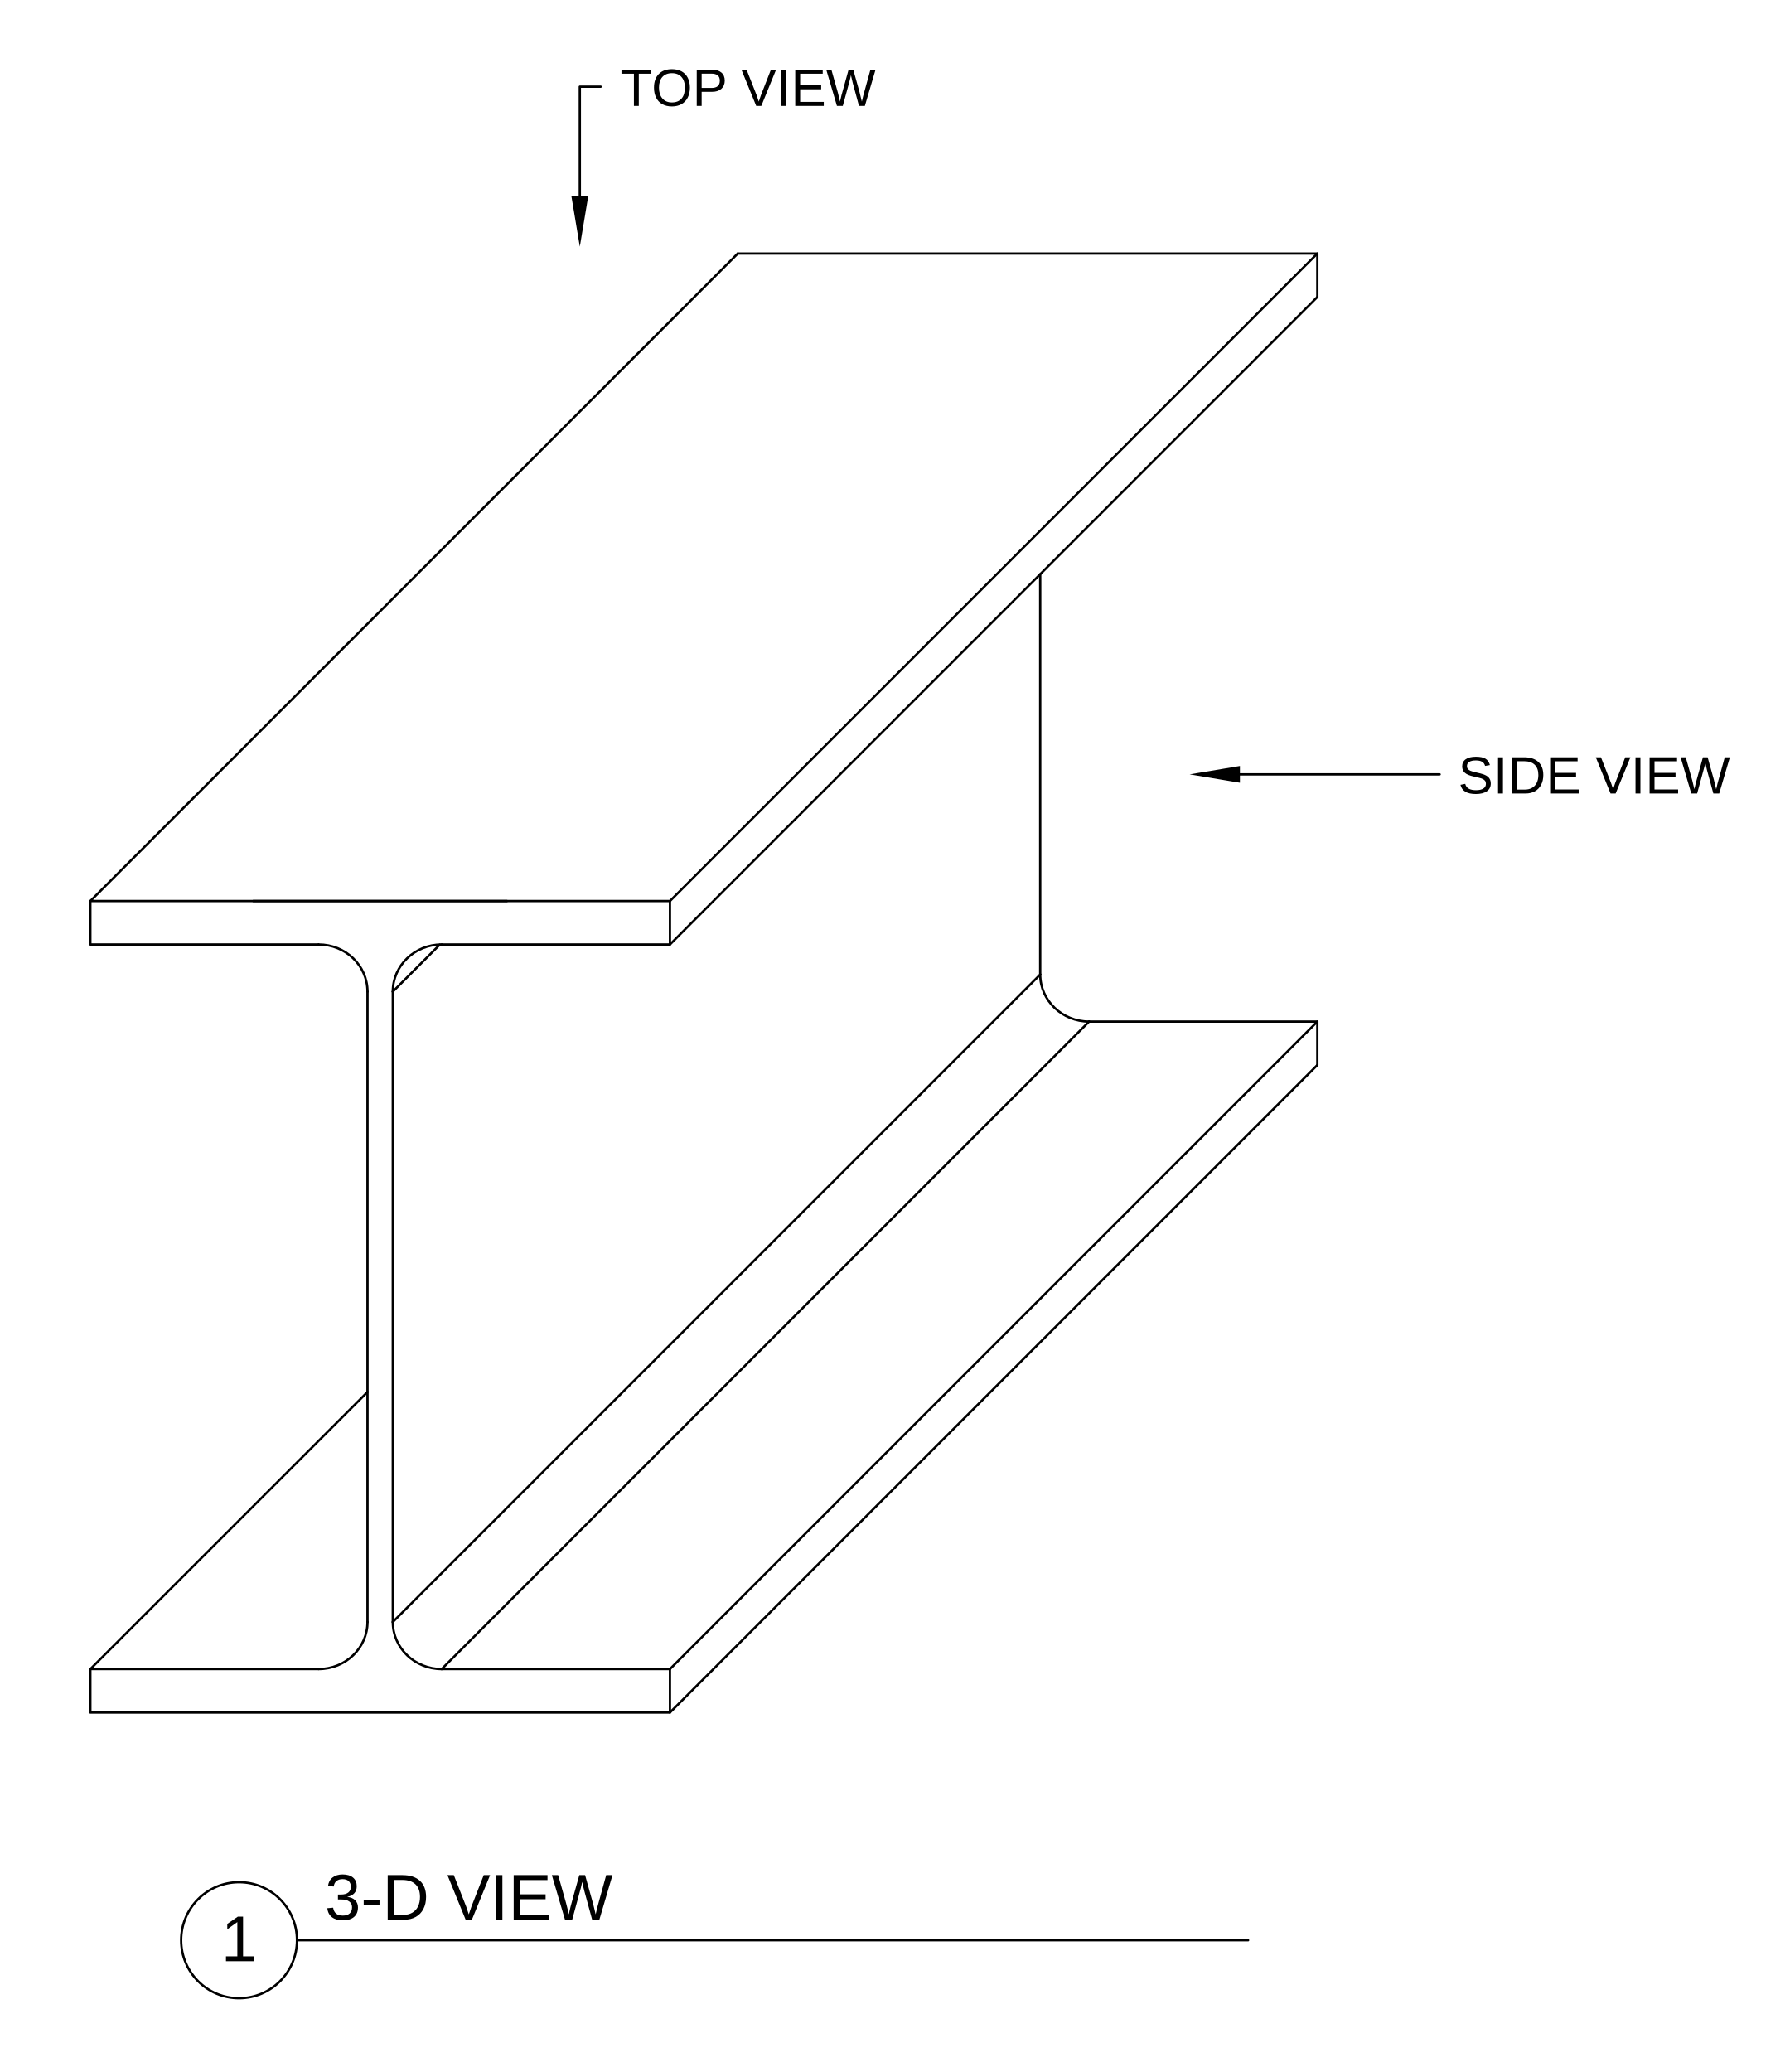
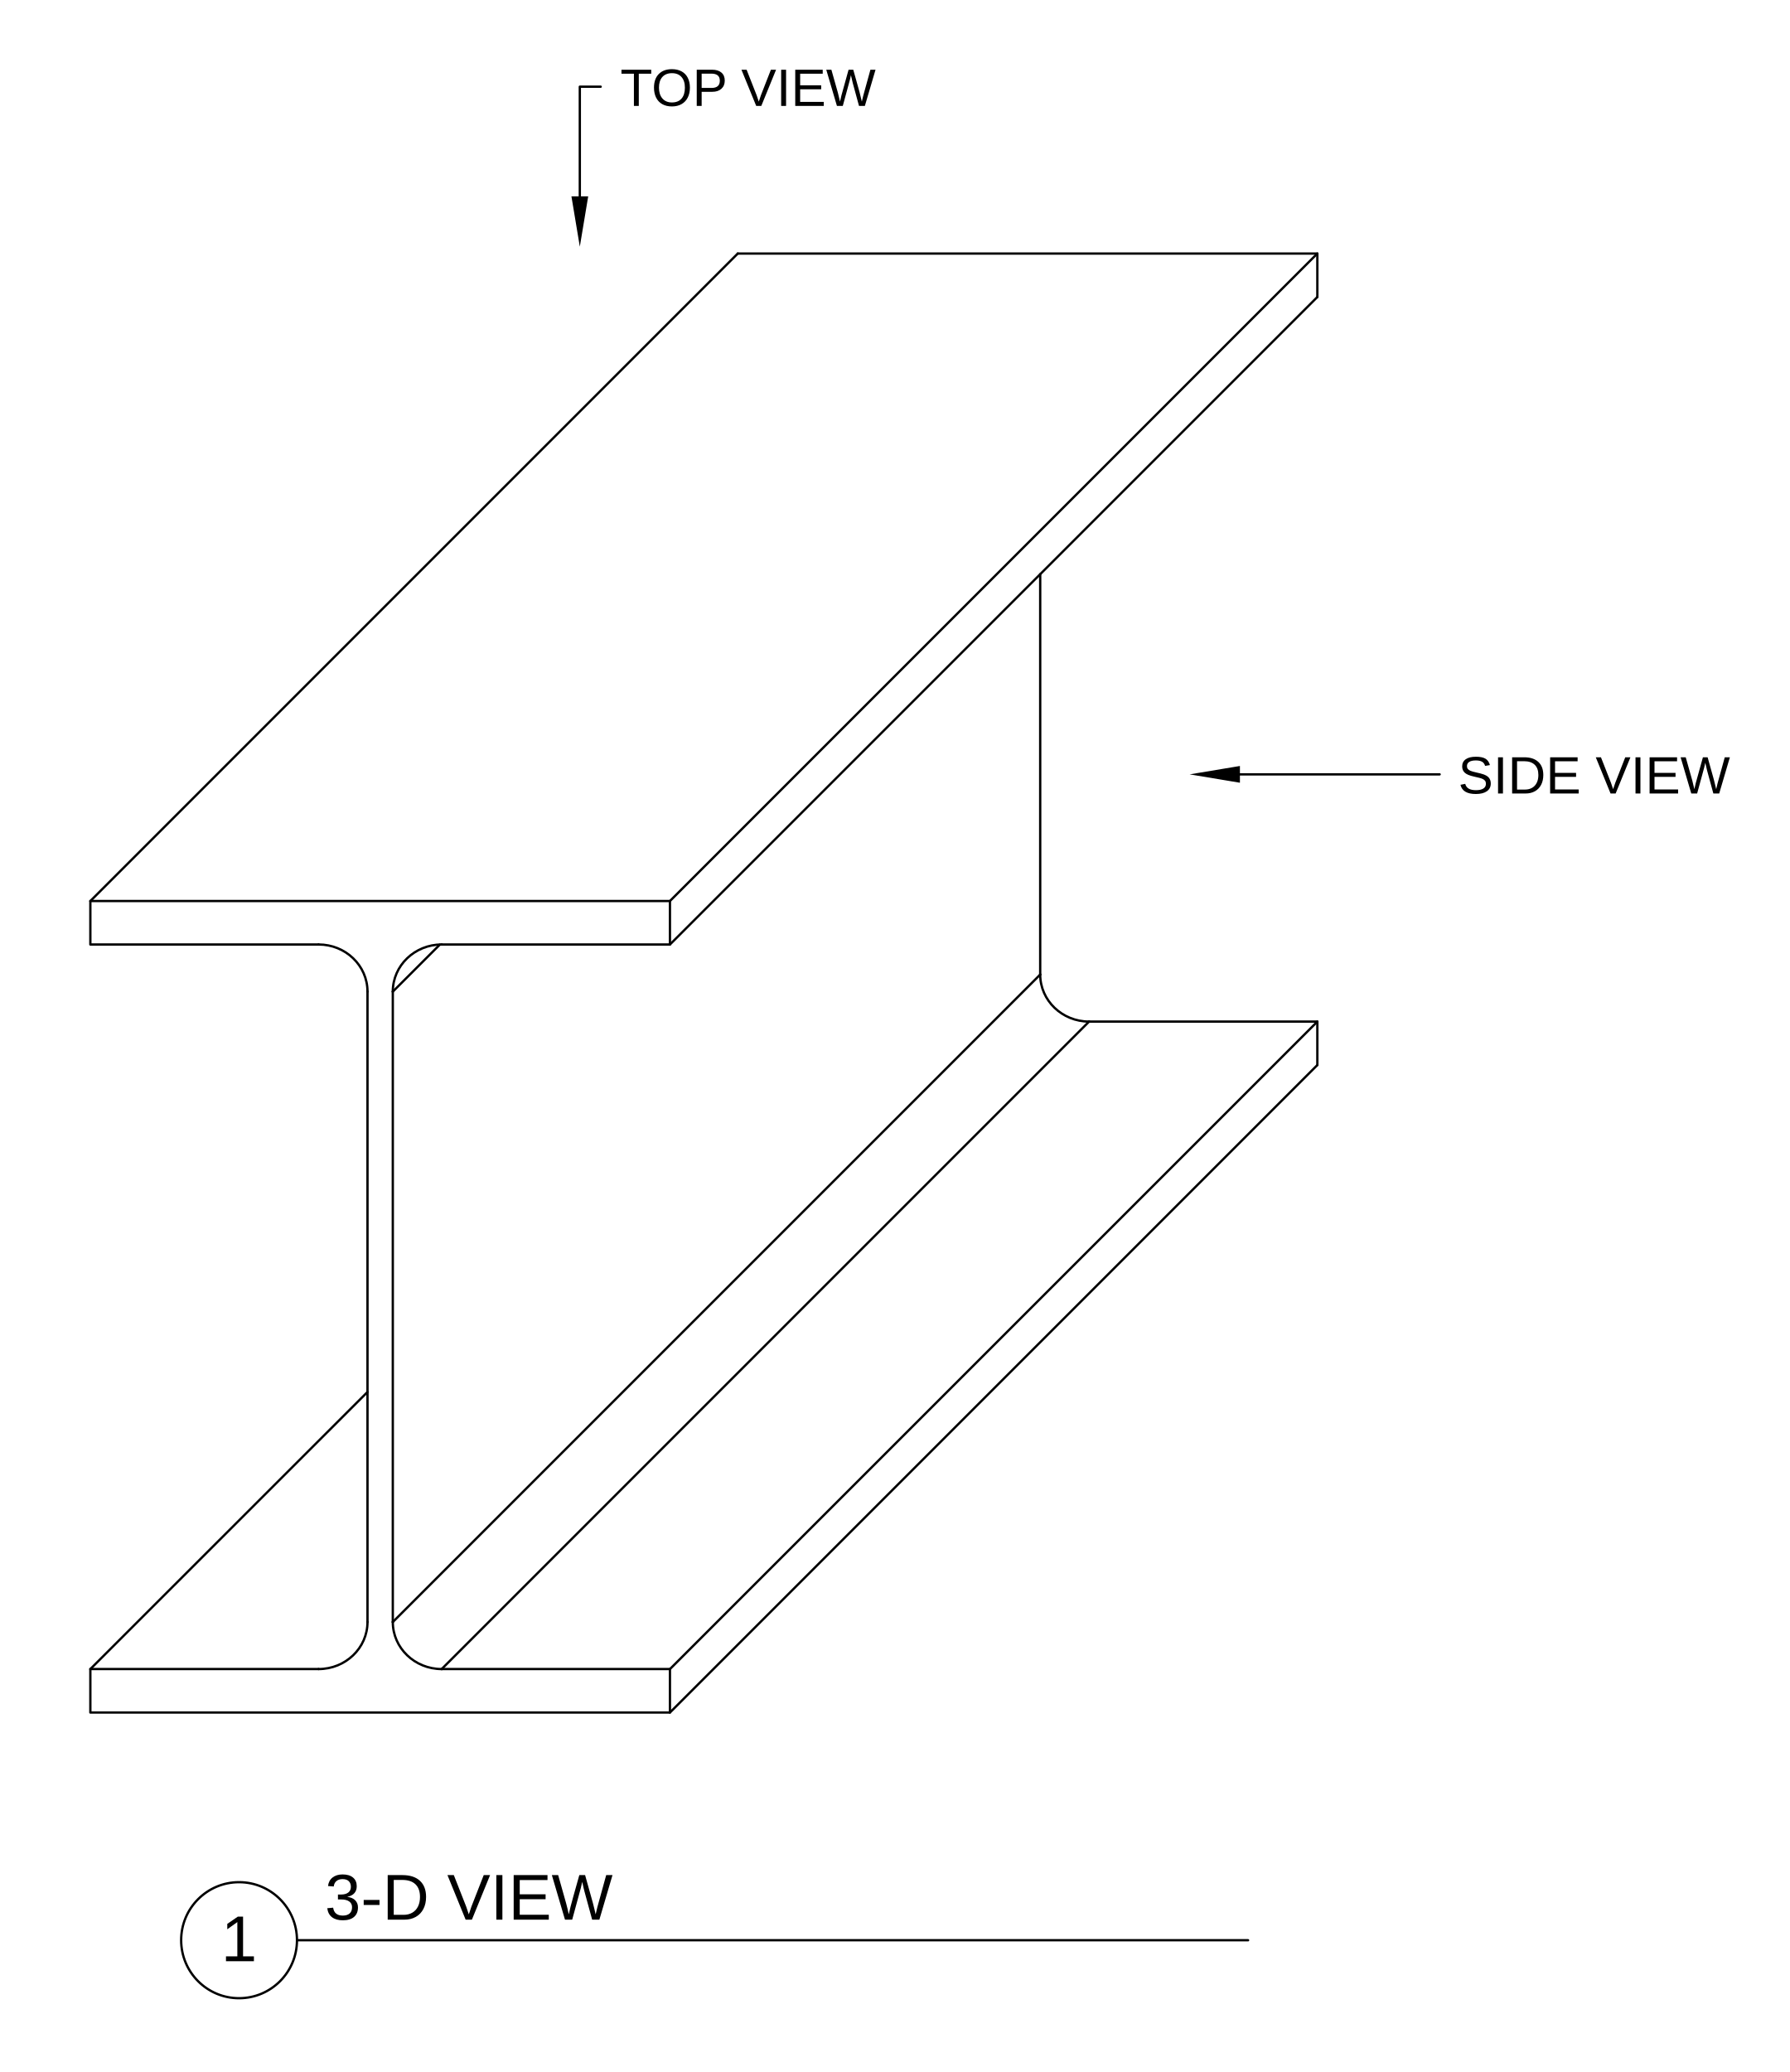
<svg xmlns="http://www.w3.org/2000/svg" version="1.1" id="svg2" xml:space="preserve" width="741.06" height="857.886" viewBox="0 0 741.06 857.886">
  <defs id="defs6">
    <clipPath clipPathUnits="userSpaceOnUse" id="clipPath18">
      <path d="M 350,314 H 18848 V 24860 H 350 V 314" id="path16" />
    </clipPath>
    <clipPath clipPathUnits="userSpaceOnUse" id="clipPath74">
      <path d="M 350,314 H 18848 V 24860 H 350 V 314" id="path72" />
    </clipPath>
    <clipPath clipPathUnits="userSpaceOnUse" id="clipPath86">
      <path d="M 350,314 H 18848 V 24860 H 350 V 314" id="path84" />
    </clipPath>
    <clipPath clipPathUnits="userSpaceOnUse" id="clipPath122">
      <path d="M 0,0 H 20399 V 26399 H 0 V 0" id="path120" />
    </clipPath>
    <clipPath clipPathUnits="userSpaceOnUse" id="clipPath132">
      <path d="M 0,0 H 20399 V 26399 H 0 V 0" id="path130" />
    </clipPath>
    <clipPath clipPathUnits="userSpaceOnUse" id="clipPath140">
      <path d="M 0,0 H 20399 V 26399 H 0 V 0" id="path138" />
    </clipPath>
    <clipPath clipPathUnits="userSpaceOnUse" id="clipPath152">
      <path d="M 0,0 H 20399 V 26399 H 0 V 0" id="path150" />
    </clipPath>
  </defs>
  <g id="g10" transform="matrix(0.04,0,0,-0.04,-13.42621,893.6546)">
    <g id="g12">
-       <g id="g14" clip-path="url(#clipPath18)">
-         <g id="g20" transform="rotate(180,1816.75,6038.75)">
-           <path d="m -506.5,0 c 0,-269.239 226.768,-487.5 506.5,-487.5" style="fill:none;stroke:#000000;stroke-width:24;stroke-linecap:round;stroke-linejoin:round;stroke-miterlimit:10;stroke-dasharray:none;stroke-opacity:1" id="path22" />
-         </g>
-         <g id="g24" transform="rotate(180,2454.25,6038.75)">
-           <path d="m 0,-487.5 c 279.732,0 506.5,218.261 506.5,487.5" style="fill:none;stroke:#000000;stroke-width:24;stroke-linecap:round;stroke-linejoin:round;stroke-miterlimit:10;stroke-dasharray:none;stroke-opacity:1" id="path26" />
-         </g>
-         <path d="m 3633.5,5065 c 279.732,0 506.5,218.261 506.5,487.5" style="fill:none;stroke:#000000;stroke-width:24;stroke-linecap:round;stroke-linejoin:round;stroke-miterlimit:10;stroke-dasharray:none;stroke-opacity:1" id="path28" />
-         <path d="m 4402,5552.5 c 0,-269.239 226.768,-487.5 506.5,-487.5" style="fill:none;stroke:#000000;stroke-width:24;stroke-linecap:round;stroke-linejoin:round;stroke-miterlimit:10;stroke-dasharray:none;stroke-opacity:1" id="path30" />
-         <path d="m 4140,5552 v 3285 3240" style="fill:none;stroke:#000000;stroke-width:24;stroke-linecap:round;stroke-linejoin:round;stroke-miterlimit:10;stroke-dasharray:none;stroke-opacity:1" id="path32" />
-         <path d="m 4402,5552 v 3285 3240" style="fill:none;stroke:#000000;stroke-width:24;stroke-linecap:round;stroke-linejoin:round;stroke-miterlimit:10;stroke-dasharray:none;stroke-opacity:1" id="path34" />
-         <path d="M 3633,5065 H 2958 1271 v -450 h 1012 4988 v 450 H 5583 4908" style="fill:none;stroke:#000000;stroke-width:24;stroke-linecap:round;stroke-linejoin:round;stroke-miterlimit:10;stroke-dasharray:none;stroke-opacity:1" id="path36" />
-         <path d="M 3633,12565 H 2958 1271 v 450 h 1687 2625 1688 v -450 H 5583 4908" style="fill:none;stroke:#000000;stroke-width:24;stroke-linecap:round;stroke-linejoin:round;stroke-miterlimit:10;stroke-dasharray:none;stroke-opacity:1" id="path38" />
-         <path d="M 2958,13015 H 5583" style="fill:none;stroke:#000000;stroke-width:24;stroke-linecap:round;stroke-linejoin:round;stroke-miterlimit:10;stroke-dasharray:none;stroke-opacity:1" id="path40" />
-         <path d="M 1271,5065 4140,7933" style="fill:none;stroke:#000000;stroke-width:24;stroke-linecap:round;stroke-linejoin:round;stroke-miterlimit:10;stroke-dasharray:none;stroke-opacity:1" id="path42" />
-         <path d="m 7271,5065 6702,6702" style="fill:none;stroke:#000000;stroke-width:24;stroke-linecap:round;stroke-linejoin:round;stroke-miterlimit:10;stroke-dasharray:none;stroke-opacity:1" id="path44" />
-         <path d="m 7271,4615 6702,6702" style="fill:none;stroke:#000000;stroke-width:24;stroke-linecap:round;stroke-linejoin:round;stroke-miterlimit:10;stroke-dasharray:none;stroke-opacity:1" id="path46" />
-         <path d="m 7271,12565 6702,6702" style="fill:none;stroke:#000000;stroke-width:24;stroke-linecap:round;stroke-linejoin:round;stroke-miterlimit:10;stroke-dasharray:none;stroke-opacity:1" id="path48" />
-         <path d="m 7271,13015 6702,6702" style="fill:none;stroke:#000000;stroke-width:24;stroke-linecap:round;stroke-linejoin:round;stroke-miterlimit:10;stroke-dasharray:none;stroke-opacity:1" id="path50" />
-         <path d="m 1271,13015 6702,6702" style="fill:none;stroke:#000000;stroke-width:24;stroke-linecap:round;stroke-linejoin:round;stroke-miterlimit:10;stroke-dasharray:none;stroke-opacity:1" id="path52" />
-         <path d="m 4908,5065 6702,6702" style="fill:none;stroke:#000000;stroke-width:24;stroke-linecap:round;stroke-linejoin:round;stroke-miterlimit:10;stroke-dasharray:none;stroke-opacity:1" id="path54" />
-         <path d="m 4402,5552 6702,6702" style="fill:none;stroke:#000000;stroke-width:24;stroke-linecap:round;stroke-linejoin:round;stroke-miterlimit:10;stroke-dasharray:none;stroke-opacity:1" id="path56" />
-         <path d="m 4402,12077 487,487" style="fill:none;stroke:#000000;stroke-width:24;stroke-linecap:round;stroke-linejoin:round;stroke-miterlimit:10;stroke-dasharray:none;stroke-opacity:1" id="path58" />
-         <path d="m 11104,12254.5 c 0,-269.239 226.768,-487.5 506.5,-487.5" style="fill:none;stroke:#000000;stroke-width:24;stroke-linecap:round;stroke-linejoin:round;stroke-miterlimit:10;stroke-dasharray:none;stroke-opacity:1" id="path60" />
-         <path d="m 11610,11767 h 2363 v -450" style="fill:none;stroke:#000000;stroke-width:24;stroke-linecap:round;stroke-linejoin:round;stroke-miterlimit:10;stroke-dasharray:none;stroke-opacity:1" id="path62" />
-         <path d="m 11104,12254 v 4144" style="fill:none;stroke:#000000;stroke-width:24;stroke-linecap:round;stroke-linejoin:round;stroke-miterlimit:10;stroke-dasharray:none;stroke-opacity:1" id="path64" />
-         <path d="m 13973,19267 v 450 H 7973" style="fill:none;stroke:#000000;stroke-width:24;stroke-linecap:round;stroke-linejoin:round;stroke-miterlimit:10;stroke-dasharray:none;stroke-opacity:1" id="path66" />
-       </g>
+       <path d="m 4140,12077.5 c 0,269.239 -226.768,487.5 -506.5,487.5" style="fill:none;stroke:#000000;stroke-width:24;stroke-linecap:round;stroke-linejoin:round;stroke-miterlimit:10;stroke-dasharray:none;stroke-opacity:1" id="path22" />
+       <path d="m 4908.5,12565 c -279.732,0 -506.5,-218.261 -506.5,-487.5" style="fill:none;stroke:#000000;stroke-width:24;stroke-linecap:round;stroke-linejoin:round;stroke-miterlimit:10;stroke-dasharray:none;stroke-opacity:1" id="path26" />
+       <path id="path28" style="fill:none;stroke:#000000;stroke-width:24;stroke-linecap:round;stroke-linejoin:round;stroke-miterlimit:10;stroke-dasharray:none;stroke-opacity:1" d="m 3633.5,5065 c 279.732,0 506.5,218.261 506.5,487.5" />
+       <path id="path30" style="fill:none;stroke:#000000;stroke-width:24;stroke-linecap:round;stroke-linejoin:round;stroke-miterlimit:10;stroke-dasharray:none;stroke-opacity:1" d="m 4402,5552.5 c 0,-269.239 226.768,-487.5 506.5,-487.5" />
+       <path id="path32" style="fill:none;stroke:#000000;stroke-width:24;stroke-linecap:round;stroke-linejoin:round;stroke-miterlimit:10;stroke-dasharray:none;stroke-opacity:1" d="m 4140,5552 v 3285 3240" />
+       <path id="path34" style="fill:none;stroke:#000000;stroke-width:24;stroke-linecap:round;stroke-linejoin:round;stroke-miterlimit:10;stroke-dasharray:none;stroke-opacity:1" d="m 4402,5552 v 3285 3240" />
+       <path id="path36" style="fill:none;stroke:#000000;stroke-width:24;stroke-linecap:round;stroke-linejoin:round;stroke-miterlimit:10;stroke-dasharray:none;stroke-opacity:1" d="M 3633,5065 H 2958 1271 v -450 h 1012 4988 v 450 H 5583 4908" />
+       <path id="path38" style="fill:none;stroke:#000000;stroke-width:24;stroke-linecap:round;stroke-linejoin:round;stroke-miterlimit:10;stroke-dasharray:none;stroke-opacity:1" d="M 3633,12565 H 2958 1271 v 450 h 1687 2625 1688 v -450 H 5583 4908" />
+       <path id="path42" style="fill:none;stroke:#000000;stroke-width:24;stroke-linecap:round;stroke-linejoin:round;stroke-miterlimit:10;stroke-dasharray:none;stroke-opacity:1" d="M 1271,5065 4140,7933" />
+       <path id="path44" style="fill:none;stroke:#000000;stroke-width:24;stroke-linecap:round;stroke-linejoin:round;stroke-miterlimit:10;stroke-dasharray:none;stroke-opacity:1" d="m 7271,5065 6702,6702" />
+       <path id="path46" style="fill:none;stroke:#000000;stroke-width:24;stroke-linecap:round;stroke-linejoin:round;stroke-miterlimit:10;stroke-dasharray:none;stroke-opacity:1" d="m 7271,4615 6702,6702" />
+       <path id="path48" style="fill:none;stroke:#000000;stroke-width:24;stroke-linecap:round;stroke-linejoin:round;stroke-miterlimit:10;stroke-dasharray:none;stroke-opacity:1" d="m 7271,12565 6702,6702" />
+       <path id="path50" style="fill:none;stroke:#000000;stroke-width:24;stroke-linecap:round;stroke-linejoin:round;stroke-miterlimit:10;stroke-dasharray:none;stroke-opacity:1" d="m 7271,13015 6702,6702" />
+       <path id="path52" style="fill:none;stroke:#000000;stroke-width:24;stroke-linecap:round;stroke-linejoin:round;stroke-miterlimit:10;stroke-dasharray:none;stroke-opacity:1" d="m 1271,13015 6702,6702" />
+       <path id="path54" style="fill:none;stroke:#000000;stroke-width:24;stroke-linecap:round;stroke-linejoin:round;stroke-miterlimit:10;stroke-dasharray:none;stroke-opacity:1" d="m 4908,5065 6702,6702" />
+       <path id="path56" style="fill:none;stroke:#000000;stroke-width:24;stroke-linecap:round;stroke-linejoin:round;stroke-miterlimit:10;stroke-dasharray:none;stroke-opacity:1" d="m 4402,5552 6702,6702" />
+       <path id="path58" style="fill:none;stroke:#000000;stroke-width:24;stroke-linecap:round;stroke-linejoin:round;stroke-miterlimit:10;stroke-dasharray:none;stroke-opacity:1" d="m 4402,12077 487,487" />
+       <path id="path60" style="fill:none;stroke:#000000;stroke-width:24;stroke-linecap:round;stroke-linejoin:round;stroke-miterlimit:10;stroke-dasharray:none;stroke-opacity:1" d="m 11104,12254.5 c 0,-269.239 226.768,-487.5 506.5,-487.5" />
+       <path id="path62" style="fill:none;stroke:#000000;stroke-width:24;stroke-linecap:round;stroke-linejoin:round;stroke-miterlimit:10;stroke-dasharray:none;stroke-opacity:1" d="m 11610,11767 h 2363 v -450" />
+       <path id="path64" style="fill:none;stroke:#000000;stroke-width:24;stroke-linecap:round;stroke-linejoin:round;stroke-miterlimit:10;stroke-dasharray:none;stroke-opacity:1" d="m 11104,12254 v 4144" />
+       <path id="path66" style="fill:none;stroke:#000000;stroke-width:24;stroke-linecap:round;stroke-linejoin:round;stroke-miterlimit:10;stroke-dasharray:none;stroke-opacity:1" d="m 13973,19267 v 450 H 7973" />
    </g>
    <g id="g68">
      <g id="g70" clip-path="url(#clipPath74)">
        <text transform="matrix(1,0,0,-1,2624,2041)" style="font-variant:normal;font-weight:normal;font-size:670.569px;font-family:Arial;-inkscape-font-specification:ArialMT;writing-mode:lr-tb;fill:#000000;fill-opacity:1;fill-rule:nonzero;stroke:none" id="text78">
          <tspan x="0" y="0" id="tspan76">1</tspan>
        </text>
      </g>
    </g>
    <g id="g80">
      <g id="g82" clip-path="url(#clipPath86)">
        <path d="m 3410,2258.5 c 0,331.647 -268.405,600.5 -599.5,600.5 -331.095,0 -599.5,-268.853 -599.5,-600.5 0,-331.647 268.405,-600.5 599.5,-600.5 331.095,0 599.5,268.853 599.5,600.5" style="fill:none;stroke:#000000;stroke-width:24;stroke-linecap:round;stroke-linejoin:round;stroke-miterlimit:10;stroke-dasharray:none;stroke-opacity:1" id="path88" />
        <path d="m 3410,2258 h 9846" style="fill:none;stroke:#000000;stroke-width:24;stroke-linecap:round;stroke-linejoin:round;stroke-miterlimit:10;stroke-dasharray:none;stroke-opacity:1" id="path90" />
        <text transform="matrix(1,0,0,-1,3698,2471)" style="font-variant:normal;font-weight:normal;font-size:670.569px;font-family:Arial;-inkscape-font-specification:ArialMT;writing-mode:lr-tb;fill:#000000;fill-opacity:1;fill-rule:nonzero;stroke:none" id="text94">
          <tspan x="0 372.836 596.136 1080.287 1266.705 1713.974 1900.393 2347.662" y="0" id="tspan92">3-D VIEW</tspan>
        </text>
        <text transform="matrix(1,0,0,-1,15430,14128)" style="font-variant:normal;font-weight:normal;font-size:544.837px;font-family:Arial;-inkscape-font-specification:ArialMT;writing-mode:lr-tb;fill:#000000;fill-opacity:1;fill-rule:nonzero;stroke:none" id="text98">
          <tspan x="0 363.406 514.871 908.243 1271.649 1423.114 1786.521 1937.985 2301.392" y="0" id="tspan96">SIDE VIEW</tspan>
        </text>
        <g id="g100">
          <path d="m 13159,14254 -432,72 432,72 z" style="fill:#000000;fill-opacity:1;fill-rule:nonzero;stroke:#000000;stroke-width:25;stroke-linecap:round;stroke-linejoin:miter;stroke-miterlimit:10;stroke-dasharray:none;stroke-opacity:1" id="path102" />
        </g>
        <path d="m 13159,14326 h 1216 864" style="fill:none;stroke:#000000;stroke-width:24;stroke-linecap:round;stroke-linejoin:round;stroke-miterlimit:10;stroke-dasharray:none;stroke-opacity:1" id="path104" />
        <text transform="matrix(1,0,0,-1,6757,21245)" style="font-variant:normal;font-weight:normal;font-size:544.837px;font-family:Arial;-inkscape-font-specification:ArialMT;writing-mode:lr-tb;fill:#000000;fill-opacity:1;fill-rule:nonzero;stroke:none" id="text108">
          <tspan x="0 332.895 756.779 1120.185 1271.649 1635.056 1786.521 2149.927" y="0" id="tspan106">TOP VIEW</tspan>
        </text>
        <g id="g110">
          <path d="m 6410,20296 -72,-432 -72,432 z" style="fill:#000000;fill-opacity:1;fill-rule:nonzero;stroke:#000000;stroke-width:25;stroke-linecap:round;stroke-linejoin:miter;stroke-miterlimit:10;stroke-dasharray:none;stroke-opacity:1" id="path112" />
        </g>
        <path d="m 6338,20296 v 1148 h 216" style="fill:none;stroke:#000000;stroke-width:24;stroke-linecap:round;stroke-linejoin:round;stroke-miterlimit:10;stroke-dasharray:none;stroke-opacity:1" id="path114" />
      </g>
    </g>
    <g id="g126">
      <g id="g128" clip-path="url(#clipPath132)" />
    </g>
  </g>
</svg>
